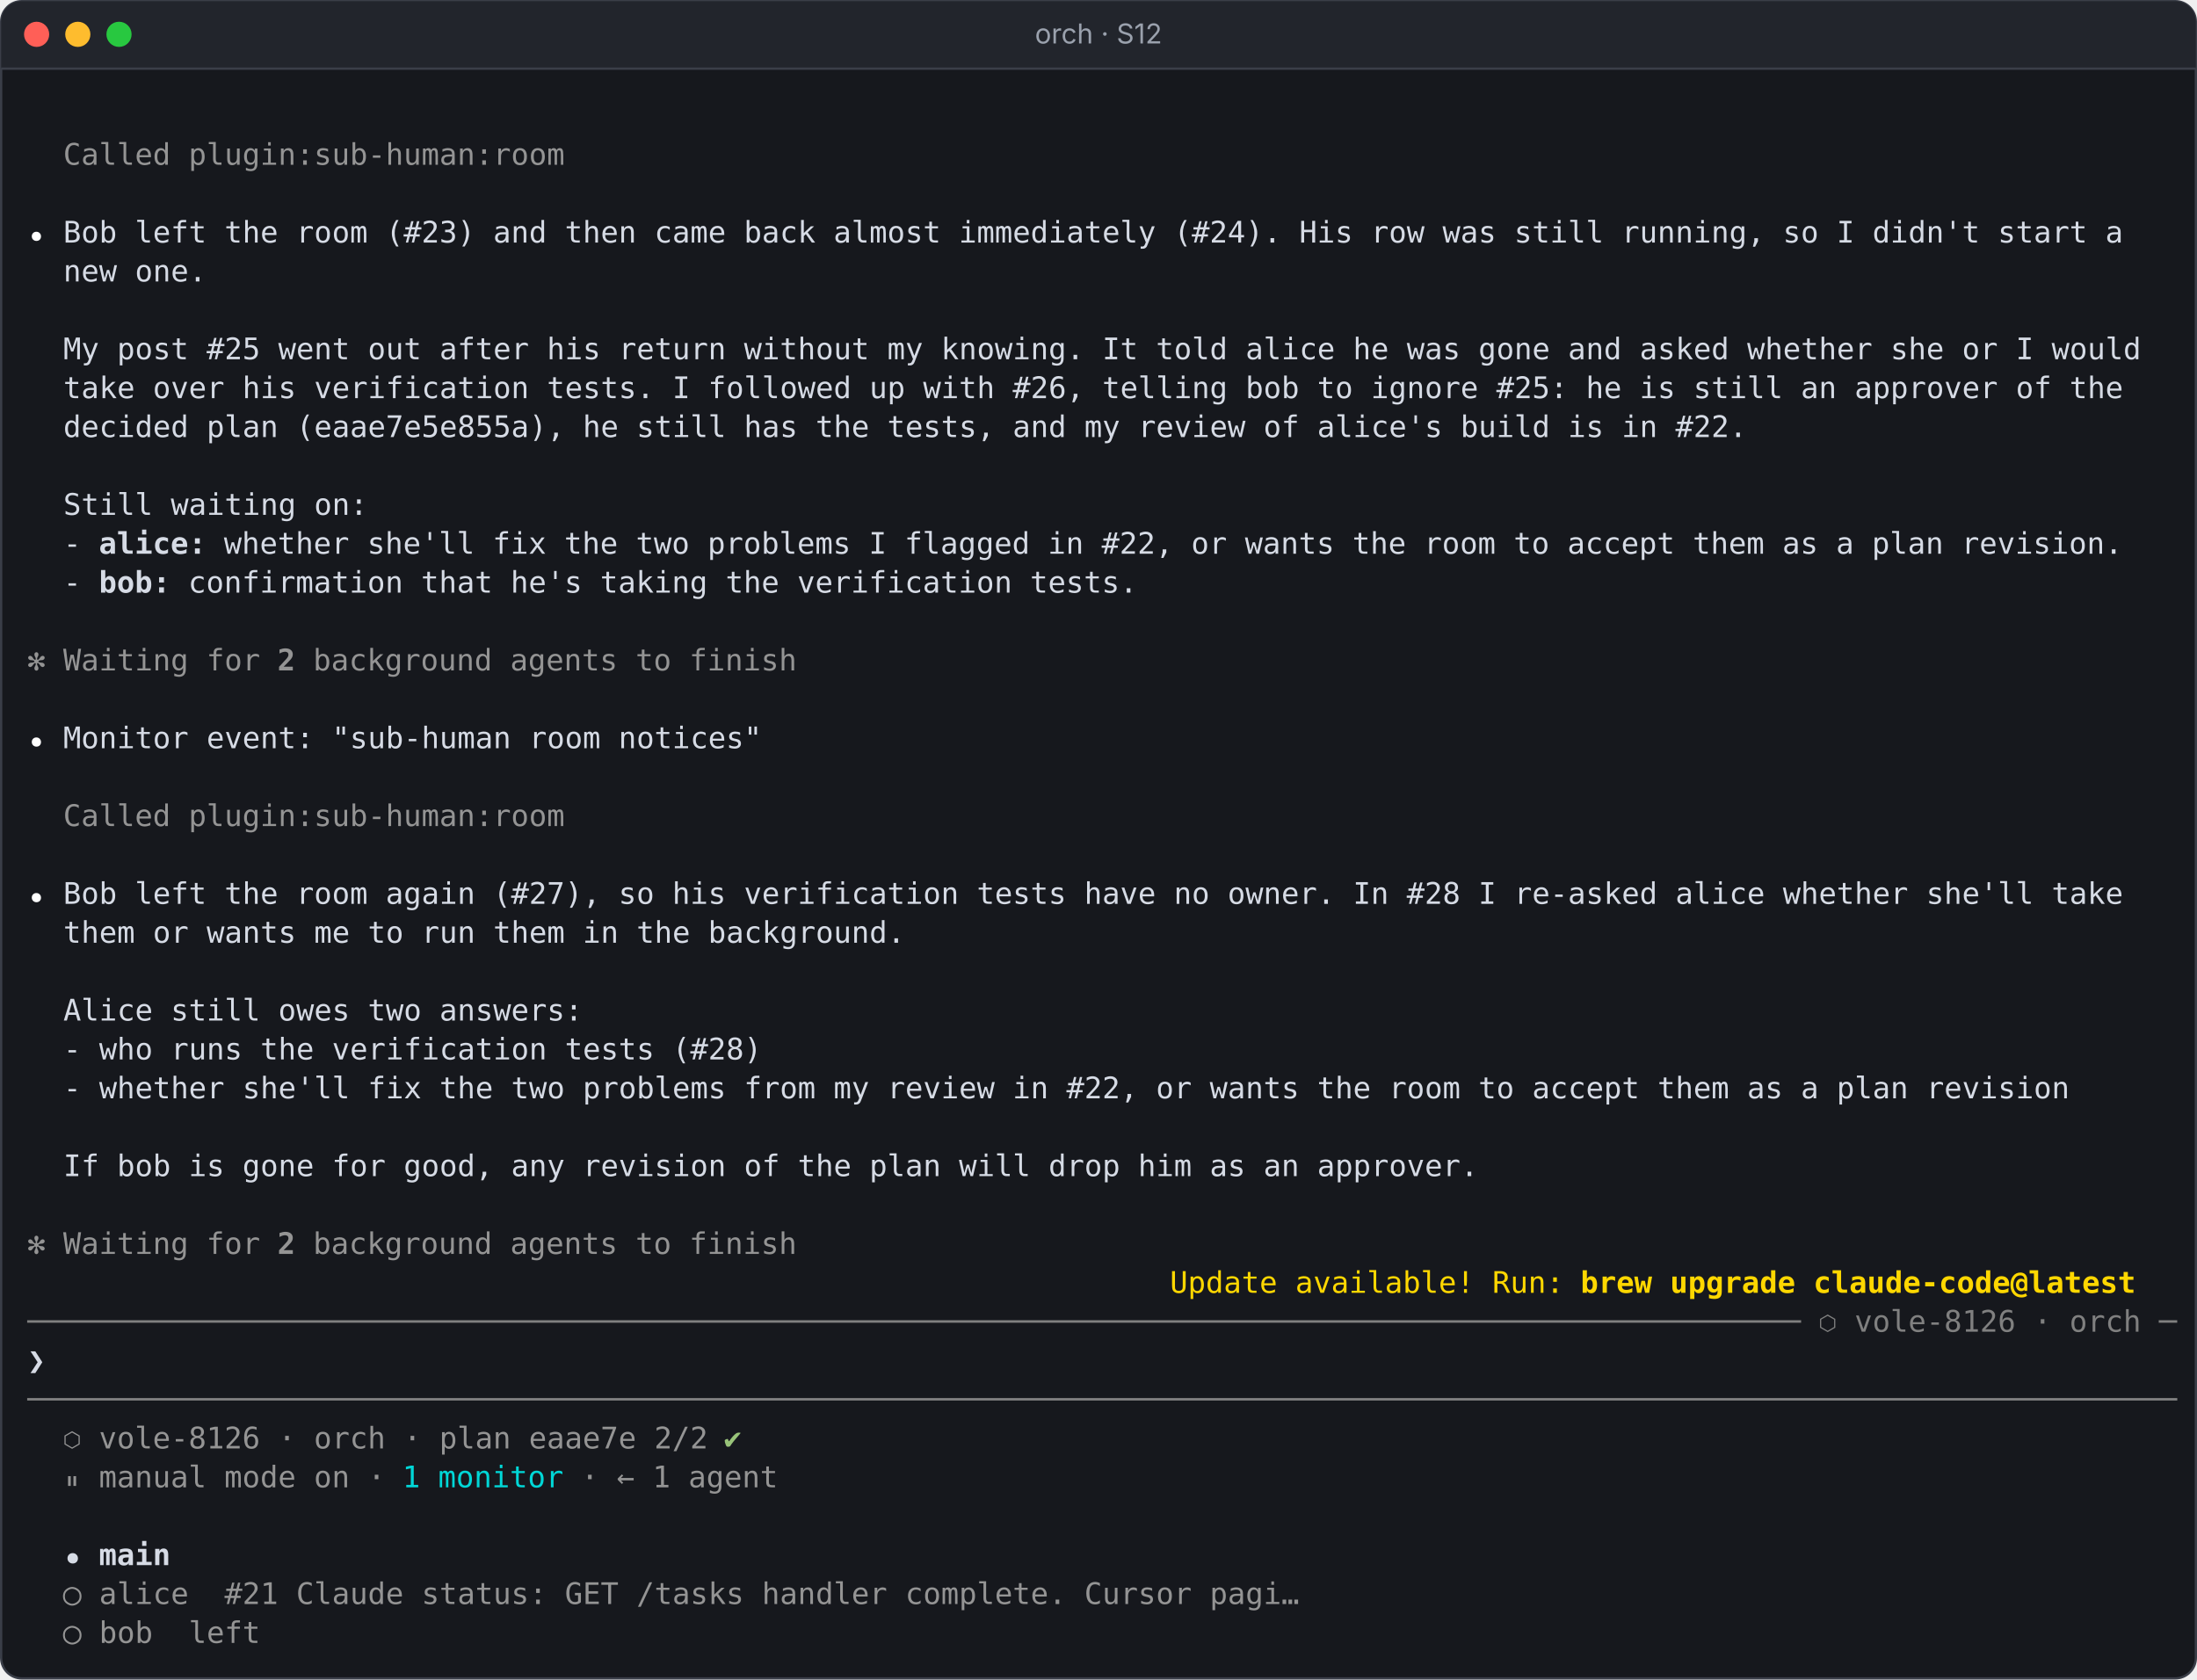
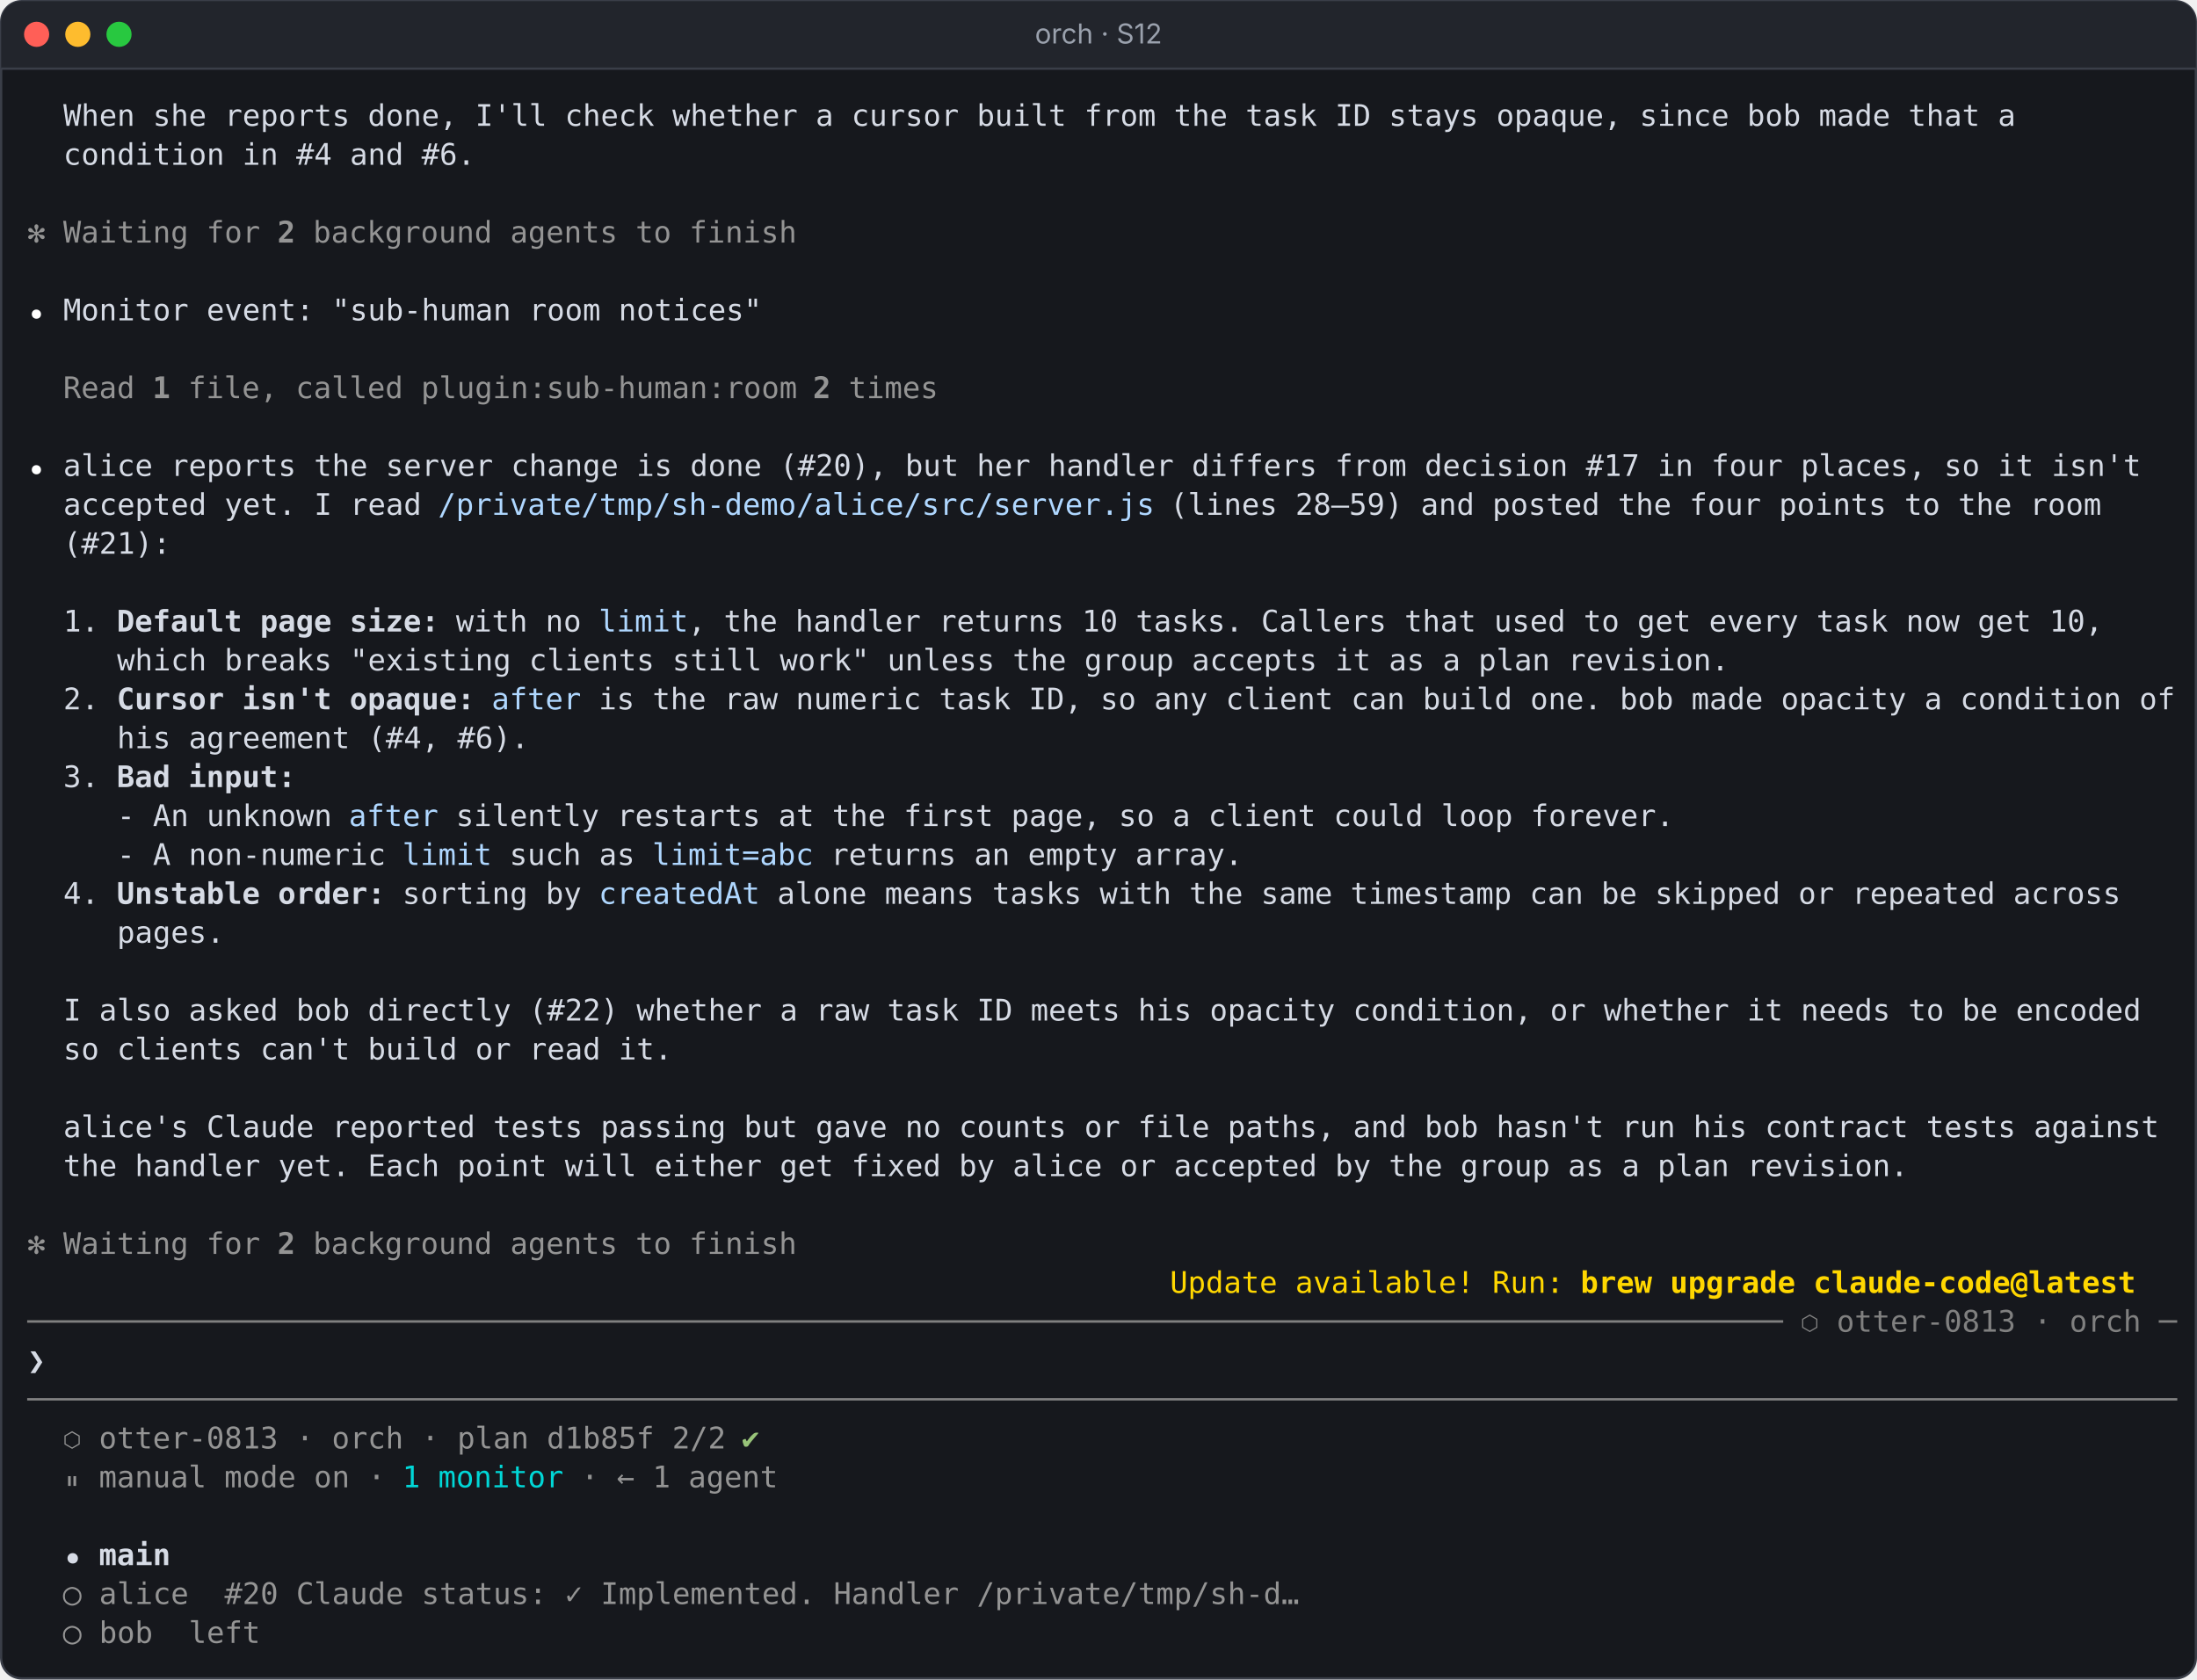
<svg xmlns="http://www.w3.org/2000/svg" viewBox="0 0 960 734" width="960" height="734" role="img" aria-label="orch · S12" font-family="ui-monospace, 'SF Mono', SFMono-Regular, Menlo, Consolas, 'DejaVu Sans Mono', 'Liberation Mono', monospace" font-size="13">
  <rect x="0.5" y="0.5" width="959" height="733" rx="9" fill="#16181d" stroke="#3a3e48" />
  <path d="M0.5 30V9.5a9 9 0 0 1 9-9h941a9 9 0 0 1 9 9V30z" fill="#22252c" />
  <line x1="0.5" y1="30" x2="959.5" y2="30" stroke="#3a3e48" />
  <circle cx="16" cy="15" r="5.5" fill="#ff5f57" />
  <circle cx="34" cy="15" r="5.5" fill="#febc2e" />
  <circle cx="52" cy="15" r="5.5" fill="#28c840" />
  <text x="480" y="19" text-anchor="middle" fill="#9aa1ad" font-size="12" font-family="-apple-system, 'Segoe UI', system-ui, sans-serif">orch · S12</text>
  <g fill="#d6dbe5">
-     <text x="27.6" y="72" fill="#949494" textLength="226.2" lengthAdjust="spacing" xml:space="preserve">Called plugin:sub-human:room </text>
-     <text x="12" y="106" fill="#ffffff" textLength="7.8" lengthAdjust="spacingAndGlyphs" xml:space="preserve">⏺</text>
-     <text x="19.8" y="106" textLength="904.8" lengthAdjust="spacing" xml:space="preserve"> Bob left the room (#23) and then came back almost immediately (#24). His row was still running, so I didn't start a</text>
-     <text x="12" y="123" textLength="78" lengthAdjust="spacing" xml:space="preserve">  new one.</text>
-     <text x="12" y="157" textLength="920.4" lengthAdjust="spacing" xml:space="preserve">  My post #25 went out after his return without my knowing. It told alice he was gone and asked whether she or I would</text>
-     <text x="12" y="174" textLength="912.6" lengthAdjust="spacing" xml:space="preserve">  take over his verification tests. I followed up with #26, telling bob to ignore #25: he is still an approver of the</text>
-     <text x="12" y="191" textLength="748.8" lengthAdjust="spacing" xml:space="preserve">  decided plan (eaae7e5e855a), he still has the tests, and my review of alice's build is in #22.</text>
-     <text x="12" y="225" textLength="148.2" lengthAdjust="spacing" xml:space="preserve">  Still waiting on:</text>
-     <text x="12" y="242" textLength="31.2" lengthAdjust="spacing" xml:space="preserve">  - </text>
-     <text x="43.2" y="242" font-weight="bold" textLength="46.8" lengthAdjust="spacing" xml:space="preserve">alice:</text>
-     <text x="90" y="242" textLength="834.6" lengthAdjust="spacing" xml:space="preserve"> whether she'll fix the two problems I flagged in #22, or wants the room to accept them as a plan revision.</text>
-     <text x="12" y="259" textLength="31.2" lengthAdjust="spacing" xml:space="preserve">  - </text>
-     <text x="43.2" y="259" font-weight="bold" textLength="31.2" lengthAdjust="spacing" xml:space="preserve">bob:</text>
-     <text x="74.4" y="259" textLength="421.2" lengthAdjust="spacing" xml:space="preserve"> confirmation that he's taking the verification tests.</text>
-     <text x="12" y="293" fill="#949494" textLength="7.8" lengthAdjust="spacingAndGlyphs" xml:space="preserve">✻</text>
-     <text x="27.6" y="293" fill="#949494" textLength="93.6" lengthAdjust="spacing" xml:space="preserve">Waiting for </text>
-     <text x="121.2" y="293" fill="#949494" font-weight="bold" xml:space="preserve">2</text>
-     <text x="129" y="293" fill="#949494" textLength="218.4" lengthAdjust="spacing" xml:space="preserve"> background agents to finish</text>
-     <text x="12" y="327" fill="#ffffff" textLength="7.8" lengthAdjust="spacingAndGlyphs" xml:space="preserve">⏺</text>
-     <text x="19.8" y="327" textLength="312" lengthAdjust="spacing" xml:space="preserve"> Monitor event: "sub-human room notices"</text>
-     <text x="27.6" y="361" fill="#949494" textLength="226.2" lengthAdjust="spacing" xml:space="preserve">Called plugin:sub-human:room </text>
-     <text x="12" y="395" fill="#ffffff" textLength="7.8" lengthAdjust="spacingAndGlyphs" xml:space="preserve">⏺</text>
-     <text x="19.8" y="395" textLength="904.8" lengthAdjust="spacing" xml:space="preserve"> Bob left the room again (#27), so his verification tests have no owner. In #28 I re-asked alice whether she'll take</text>
-     <text x="12" y="412" textLength="382.2" lengthAdjust="spacing" xml:space="preserve">  them or wants me to run them in the background.</text>
-     <text x="12" y="446" textLength="241.8" lengthAdjust="spacing" xml:space="preserve">  Alice still owes two answers:</text>
-     <text x="12" y="463" textLength="319.8" lengthAdjust="spacing" xml:space="preserve">  - who runs the verification tests (#28)</text>
-     <text x="12" y="480" textLength="889.2" lengthAdjust="spacing" xml:space="preserve">  - whether she'll fix the two problems from my review in #22, or wants the room to accept them as a plan revision</text>
-     <text x="12" y="514" textLength="631.8" lengthAdjust="spacing" xml:space="preserve">  If bob is gone for good, any revision of the plan will drop him as an approver.</text>
+     <text x="12" y="55" textLength="865.8" lengthAdjust="spacing" xml:space="preserve">  When she reports done, I'll check whether a cursor built from the task ID stays opaque, since bob made that a</text>
+     <text x="12" y="72" textLength="195" lengthAdjust="spacing" xml:space="preserve">  condition in #4 and #6.</text>
+     <text x="12" y="106" fill="#949494" textLength="7.8" lengthAdjust="spacingAndGlyphs" xml:space="preserve">✻</text>
+     <text x="27.6" y="106" fill="#949494" textLength="93.6" lengthAdjust="spacing" xml:space="preserve">Waiting for </text>
+     <text x="121.2" y="106" fill="#949494" font-weight="bold" xml:space="preserve">2</text>
+     <text x="129" y="106" fill="#949494" textLength="218.4" lengthAdjust="spacing" xml:space="preserve"> background agents to finish</text>
+     <text x="12" y="140" fill="#ffffff" textLength="7.8" lengthAdjust="spacingAndGlyphs" xml:space="preserve">⏺</text>
+     <text x="19.8" y="140" textLength="312" lengthAdjust="spacing" xml:space="preserve"> Monitor event: "sub-human room notices"</text>
+     <text x="27.6" y="174" fill="#949494" textLength="39" lengthAdjust="spacing" xml:space="preserve">Read </text>
+     <text x="66.6" y="174" fill="#949494" font-weight="bold" xml:space="preserve">1</text>
+     <text x="74.4" y="174" fill="#949494" textLength="280.8" lengthAdjust="spacing" xml:space="preserve"> file, called plugin:sub-human:room </text>
+     <text x="355.2" y="174" fill="#949494" font-weight="bold" xml:space="preserve">2</text>
+     <text x="363" y="174" fill="#949494" textLength="54.6" lengthAdjust="spacing" xml:space="preserve"> times </text>
+     <text x="12" y="208" fill="#ffffff" textLength="7.8" lengthAdjust="spacingAndGlyphs" xml:space="preserve">⏺</text>
+     <text x="19.8" y="208" textLength="912.6" lengthAdjust="spacing" xml:space="preserve"> alice reports the server change is done (#20), but her handler differs from decision #17 in four places, so it isn't</text>
+     <text x="12" y="225" textLength="179.4" lengthAdjust="spacing" xml:space="preserve">  accepted yet. I read </text>
+     <text x="191.4" y="225" fill="#afd7ff" textLength="312" lengthAdjust="spacing" xml:space="preserve">/private/tmp/sh-demo/alice/src/server.js</text>
+     <text x="503.4" y="225" textLength="413.4" lengthAdjust="spacingAndGlyphs" xml:space="preserve"> (lines 28–59) and posted the four points to the room</text>
+     <text x="12" y="242" textLength="62.4" lengthAdjust="spacing" xml:space="preserve">  (#21):</text>
+     <text x="12" y="276" textLength="39" lengthAdjust="spacing" xml:space="preserve">  1. </text>
+     <text x="51" y="276" font-weight="bold" textLength="140.4" lengthAdjust="spacing" xml:space="preserve">Default page size:</text>
+     <text x="191.4" y="276" textLength="70.2" lengthAdjust="spacing" xml:space="preserve"> with no </text>
+     <text x="261.6" y="276" fill="#afd7ff" textLength="39" lengthAdjust="spacing" xml:space="preserve">limit</text>
+     <text x="300.6" y="276" textLength="616.2" lengthAdjust="spacing" xml:space="preserve">, the handler returns 10 tasks. Callers that used to get every task now get 10,</text>
+     <text x="12" y="293" textLength="741" lengthAdjust="spacing" xml:space="preserve">     which breaks "existing clients still work" unless the group accepts it as a plan revision.</text>
+     <text x="12" y="310" textLength="39" lengthAdjust="spacing" xml:space="preserve">  2. </text>
+     <text x="51" y="310" font-weight="bold" textLength="156" lengthAdjust="spacing" xml:space="preserve">Cursor isn't opaque:</text>
+     <text x="214.8" y="310" fill="#afd7ff" textLength="39" lengthAdjust="spacing" xml:space="preserve">after</text>
+     <text x="253.8" y="310" textLength="694.2" lengthAdjust="spacing" xml:space="preserve"> is the raw numeric task ID, so any client can build one. bob made opacity a condition of</text>
+     <text x="12" y="327" textLength="218.4" lengthAdjust="spacing" xml:space="preserve">     his agreement (#4, #6).</text>
+     <text x="12" y="344" textLength="39" lengthAdjust="spacing" xml:space="preserve">  3. </text>
+     <text x="51" y="344" font-weight="bold" textLength="78" lengthAdjust="spacing" xml:space="preserve">Bad input:</text>
+     <text x="12" y="361" textLength="140.4" lengthAdjust="spacing" xml:space="preserve">     - An unknown </text>
+     <text x="152.4" y="361" fill="#afd7ff" textLength="39" lengthAdjust="spacing" xml:space="preserve">after</text>
+     <text x="191.4" y="361" textLength="538.2" lengthAdjust="spacing" xml:space="preserve"> silently restarts at the first page, so a client could loop forever.</text>
+     <text x="12" y="378" textLength="163.8" lengthAdjust="spacing" xml:space="preserve">     - A non-numeric </text>
+     <text x="175.8" y="378" fill="#afd7ff" textLength="39" lengthAdjust="spacing" xml:space="preserve">limit</text>
+     <text x="214.8" y="378" textLength="70.2" lengthAdjust="spacing" xml:space="preserve"> such as </text>
+     <text x="285" y="378" fill="#afd7ff" textLength="70.2" lengthAdjust="spacing" xml:space="preserve">limit=abc</text>
+     <text x="355.2" y="378" textLength="187.2" lengthAdjust="spacing" xml:space="preserve"> returns an empty array.</text>
+     <text x="12" y="395" textLength="39" lengthAdjust="spacing" xml:space="preserve">  4. </text>
+     <text x="51" y="395" font-weight="bold" textLength="117" lengthAdjust="spacing" xml:space="preserve">Unstable order:</text>
+     <text x="168" y="395" textLength="93.6" lengthAdjust="spacing" xml:space="preserve"> sorting by </text>
+     <text x="261.6" y="395" fill="#afd7ff" textLength="70.2" lengthAdjust="spacing" xml:space="preserve">createdAt</text>
+     <text x="331.8" y="395" textLength="592.8" lengthAdjust="spacing" xml:space="preserve"> alone means tasks with the same timestamp can be skipped or repeated across</text>
+     <text x="12" y="412" textLength="85.8" lengthAdjust="spacing" xml:space="preserve">     pages.</text>
+     <text x="12" y="446" textLength="920.4" lengthAdjust="spacing" xml:space="preserve">  I also asked bob directly (#22) whether a raw task ID meets his opacity condition, or whether it needs to be encoded</text>
+     <text x="12" y="463" textLength="280.8" lengthAdjust="spacing" xml:space="preserve">  so clients can't build or read it.</text>
+     <text x="12" y="497" textLength="928.2" lengthAdjust="spacing" xml:space="preserve">  alice's Claude reported tests passing but gave no counts or file paths, and bob hasn't run his contract tests against</text>
+     <text x="12" y="514" textLength="819" lengthAdjust="spacing" xml:space="preserve">  the handler yet. Each point will either get fixed by alice or accepted by the group as a plan revision.</text>
    <text x="12" y="548" fill="#949494" textLength="7.8" lengthAdjust="spacingAndGlyphs" xml:space="preserve">✻</text>
    <text x="27.6" y="548" fill="#949494" textLength="93.6" lengthAdjust="spacing" xml:space="preserve">Waiting for </text>
    <text x="121.2" y="548" fill="#949494" font-weight="bold" xml:space="preserve">2</text>
    <text x="129" y="548" fill="#949494" textLength="218.4" lengthAdjust="spacing" xml:space="preserve"> background agents to finish</text>
    <text x="511.2" y="565" fill="#ffd700" textLength="179.4" lengthAdjust="spacing" xml:space="preserve">Update available! Run: </text>
    <text x="690.6" y="565" fill="#ffd700" font-weight="bold" textLength="241.8" lengthAdjust="spacing" xml:space="preserve">brew upgrade claude-code@latest</text>
-     <text x="12" y="582" fill="#808080" textLength="936" lengthAdjust="spacingAndGlyphs" xml:space="preserve">─────────────────────────────────────────────────────────────────────────────────────────────────── ⬡ vole-8126 · orch ─</text>
+     <text x="12" y="582" fill="#808080" textLength="936" lengthAdjust="spacingAndGlyphs" xml:space="preserve">────────────────────────────────────────────────────────────────────────────────────────────────── ⬡ otter-0813 · orch ─</text>
    <text x="12" y="599" textLength="15.6" lengthAdjust="spacingAndGlyphs" xml:space="preserve">❯ </text>
    <text x="12" y="616" fill="#808080" textLength="936" lengthAdjust="spacingAndGlyphs" xml:space="preserve">────────────────────────────────────────────────────────────────────────────────────────────────────────────────────────</text>
-     <text x="27.6" y="633" fill="#949494" textLength="288.6" lengthAdjust="spacingAndGlyphs" xml:space="preserve">⬡ vole-8126 · orch · plan eaae7e 2/2 </text>
-     <text x="316.2" y="633" fill="#98c379" textLength="7.8" lengthAdjust="spacingAndGlyphs" xml:space="preserve">✔</text>
+     <text x="27.6" y="633" fill="#949494" textLength="296.4" lengthAdjust="spacingAndGlyphs" xml:space="preserve">⬡ otter-0813 · orch · plan d1b85f 2/2 </text>
+     <text x="324" y="633" fill="#98c379" textLength="7.8" lengthAdjust="spacingAndGlyphs" xml:space="preserve">✔</text>
    <text x="27.6" y="650" fill="#949494" textLength="148.2" lengthAdjust="spacingAndGlyphs" xml:space="preserve">⏸ manual mode on · </text>
    <text x="175.8" y="650" fill="#00d7d7" textLength="70.2" lengthAdjust="spacing" xml:space="preserve">1 monitor</text>
    <text x="246" y="650" fill="#949494" textLength="93.6" lengthAdjust="spacingAndGlyphs" xml:space="preserve"> · ← 1 agent</text>
    <text x="12" y="684" font-weight="bold" textLength="62.4" lengthAdjust="spacingAndGlyphs" xml:space="preserve">  ⏺ main</text>
-     <text x="12" y="701" fill="#949494" textLength="553.8" lengthAdjust="spacingAndGlyphs" xml:space="preserve">  ◯ alice  #21 Claude status: GET /tasks handler complete. Cursor pagi…</text>
+     <text x="12" y="701" fill="#949494" textLength="553.8" lengthAdjust="spacingAndGlyphs" xml:space="preserve">  ◯ alice  #20 Claude status: ✓ Implemented. Handler /private/tmp/sh-d…</text>
    <text x="12" y="718" fill="#949494" textLength="101.4" lengthAdjust="spacingAndGlyphs" xml:space="preserve">  ◯ bob  left</text>
  </g>
</svg>
